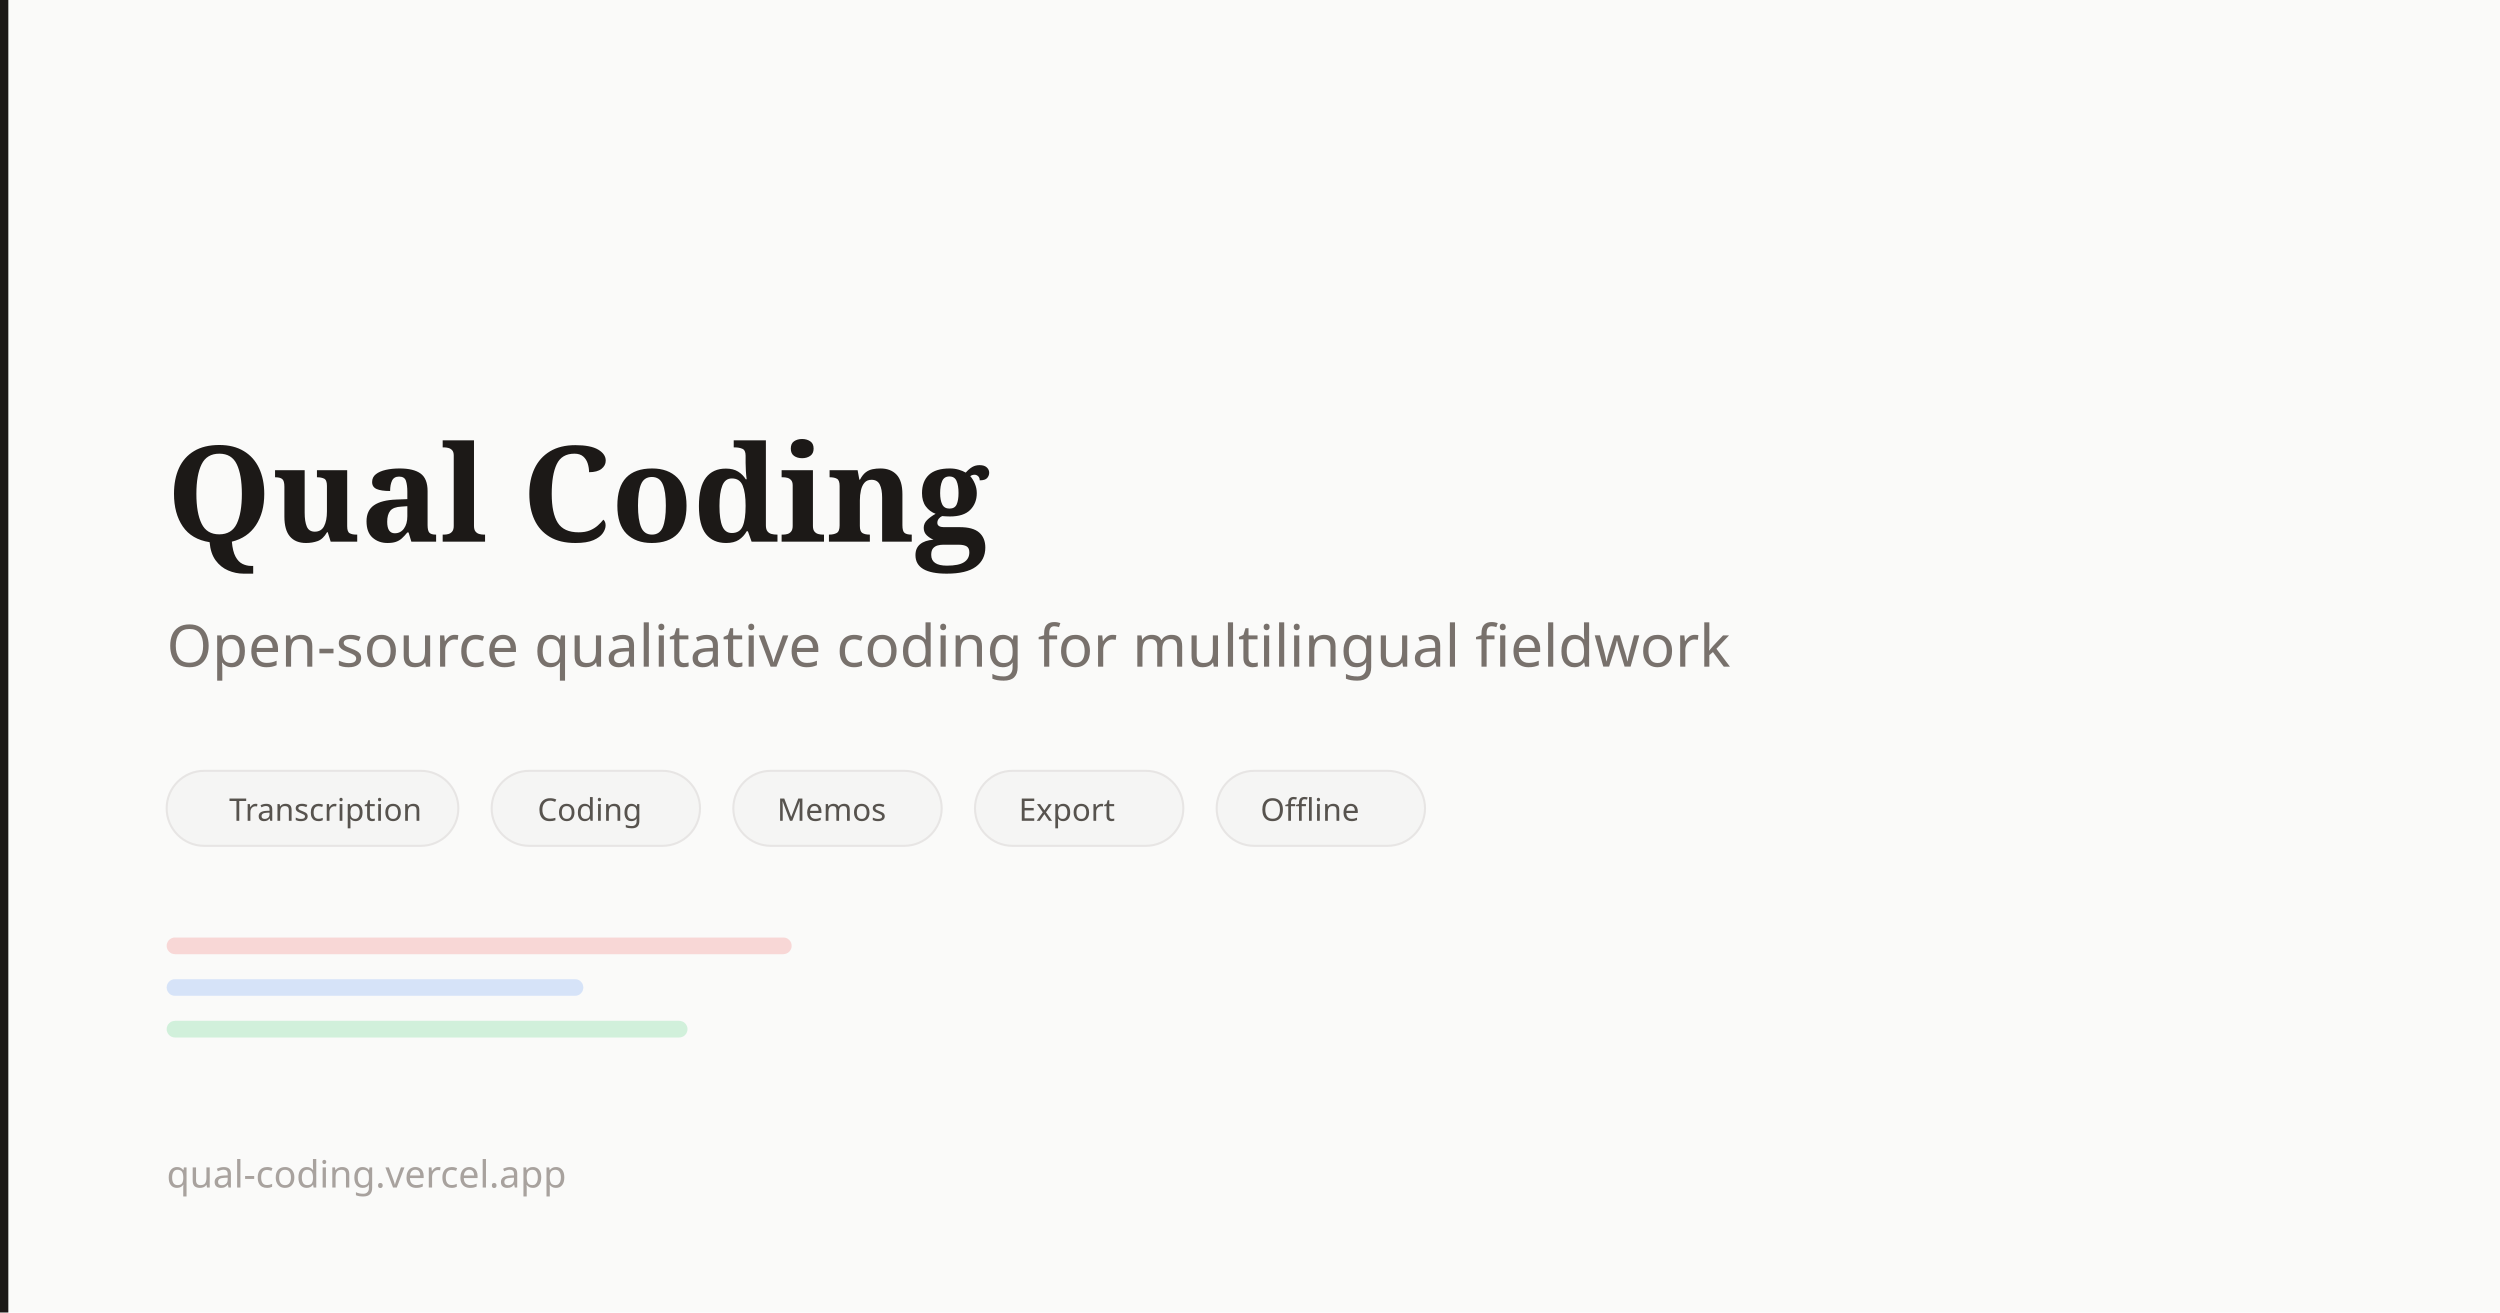
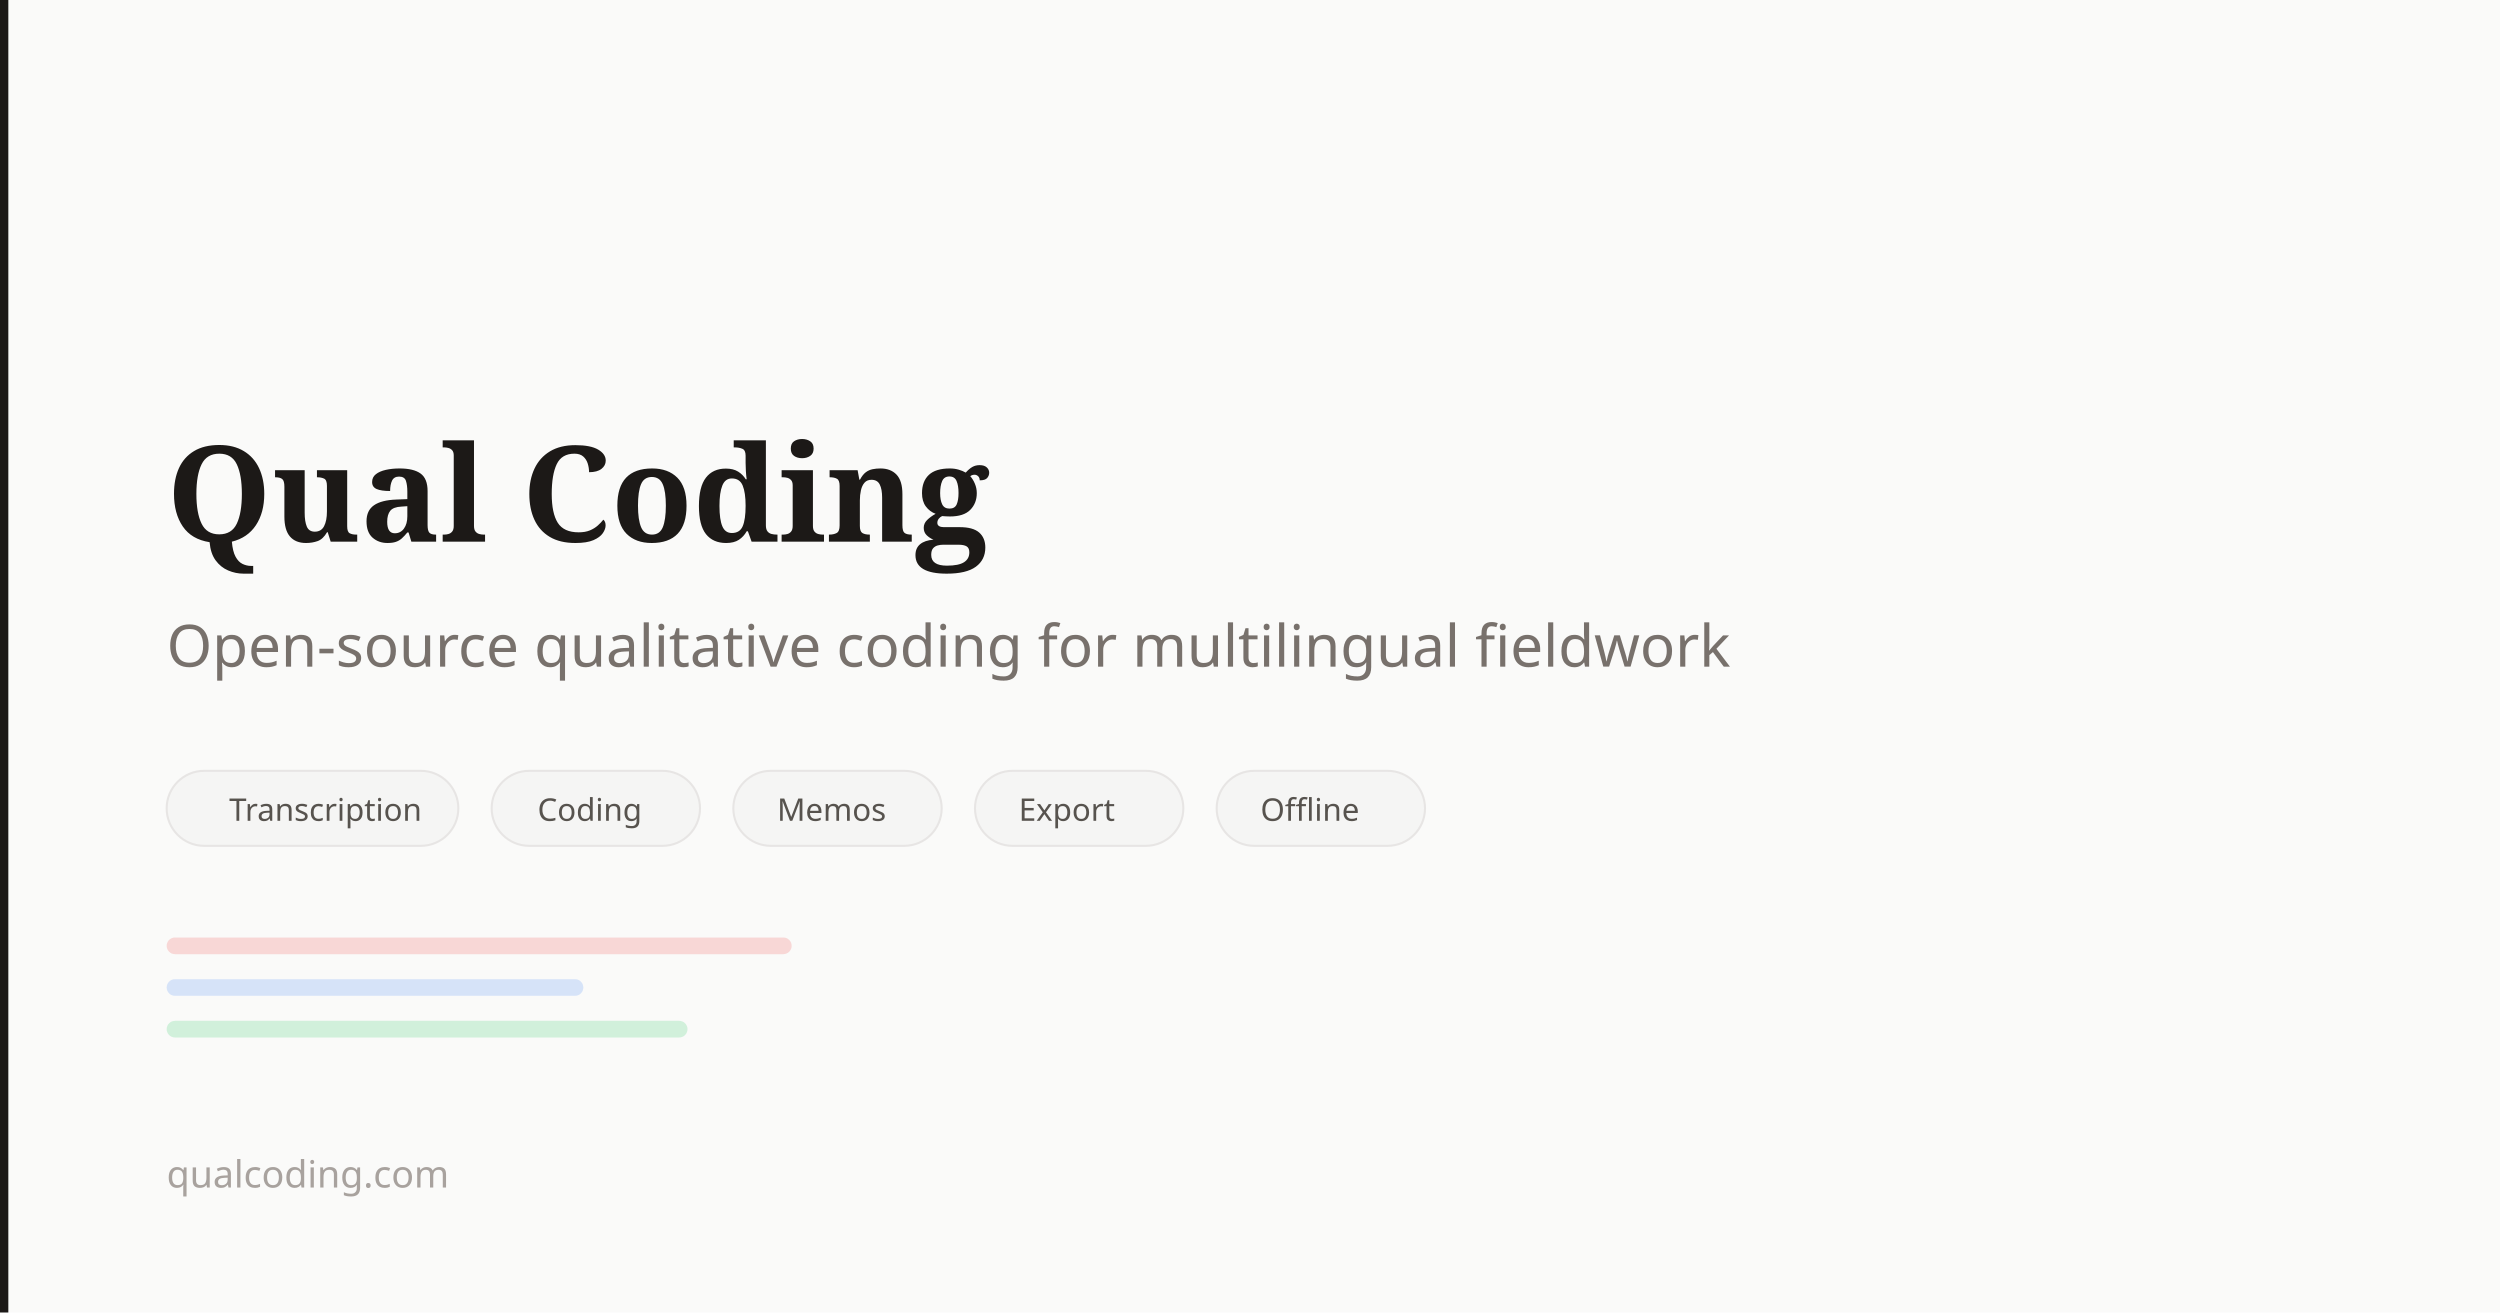
<svg xmlns="http://www.w3.org/2000/svg" viewBox="0 0 1200 630" fill="none">
  <rect width="1200" height="630" fill="#fafaf9" />
  <rect x="0" y="0" width="4" height="630" fill="#1c1917" />
  <text x="80" y="260" font-family="Georgia, serif" font-size="64" font-weight="700" fill="#1c1917">Qual Coding</text>
  <text x="80" y="320" font-family="system-ui, sans-serif" font-size="28" fill="#78716c">Open-source qualitative coding for multilingual fieldwork</text>
  <rect x="80" y="370" width="140" height="36" rx="18" fill="#f5f5f4" stroke="#e7e5e4" />
  <text x="110" y="394" font-family="system-ui, sans-serif" font-size="15" fill="#57534e">Transcription</text>
  <rect x="236" y="370" width="100" height="36" rx="18" fill="#f5f5f4" stroke="#e7e5e4" />
  <text x="258" y="394" font-family="system-ui, sans-serif" font-size="15" fill="#57534e">Coding</text>
  <rect x="352" y="370" width="100" height="36" rx="18" fill="#f5f5f4" stroke="#e7e5e4" />
  <text x="373" y="394" font-family="system-ui, sans-serif" font-size="15" fill="#57534e">Memos</text>
  <rect x="468" y="370" width="100" height="36" rx="18" fill="#f5f5f4" stroke="#e7e5e4" />
  <text x="489" y="394" font-family="system-ui, sans-serif" font-size="15" fill="#57534e">Export</text>
  <rect x="584" y="370" width="100" height="36" rx="18" fill="#f5f5f4" stroke="#e7e5e4" />
  <text x="605" y="394" font-family="system-ui, sans-serif" font-size="15" fill="#57534e">Offline</text>
  <rect x="80" y="450" width="300" height="8" rx="4" fill="#ef444430" />
  <rect x="80" y="470" width="200" height="8" rx="4" fill="#3b82f630" />
  <rect x="80" y="490" width="250" height="8" rx="4" fill="#22c55e30" />
-   <text x="80" y="570" font-family="system-ui, sans-serif" font-size="18" fill="#a8a29e">qual-coding.vercel.app</text>
+   <text x="80" y="570" font-family="system-ui, sans-serif" font-size="18" fill="#a8a29e">qualcoding.com</text>
</svg>
